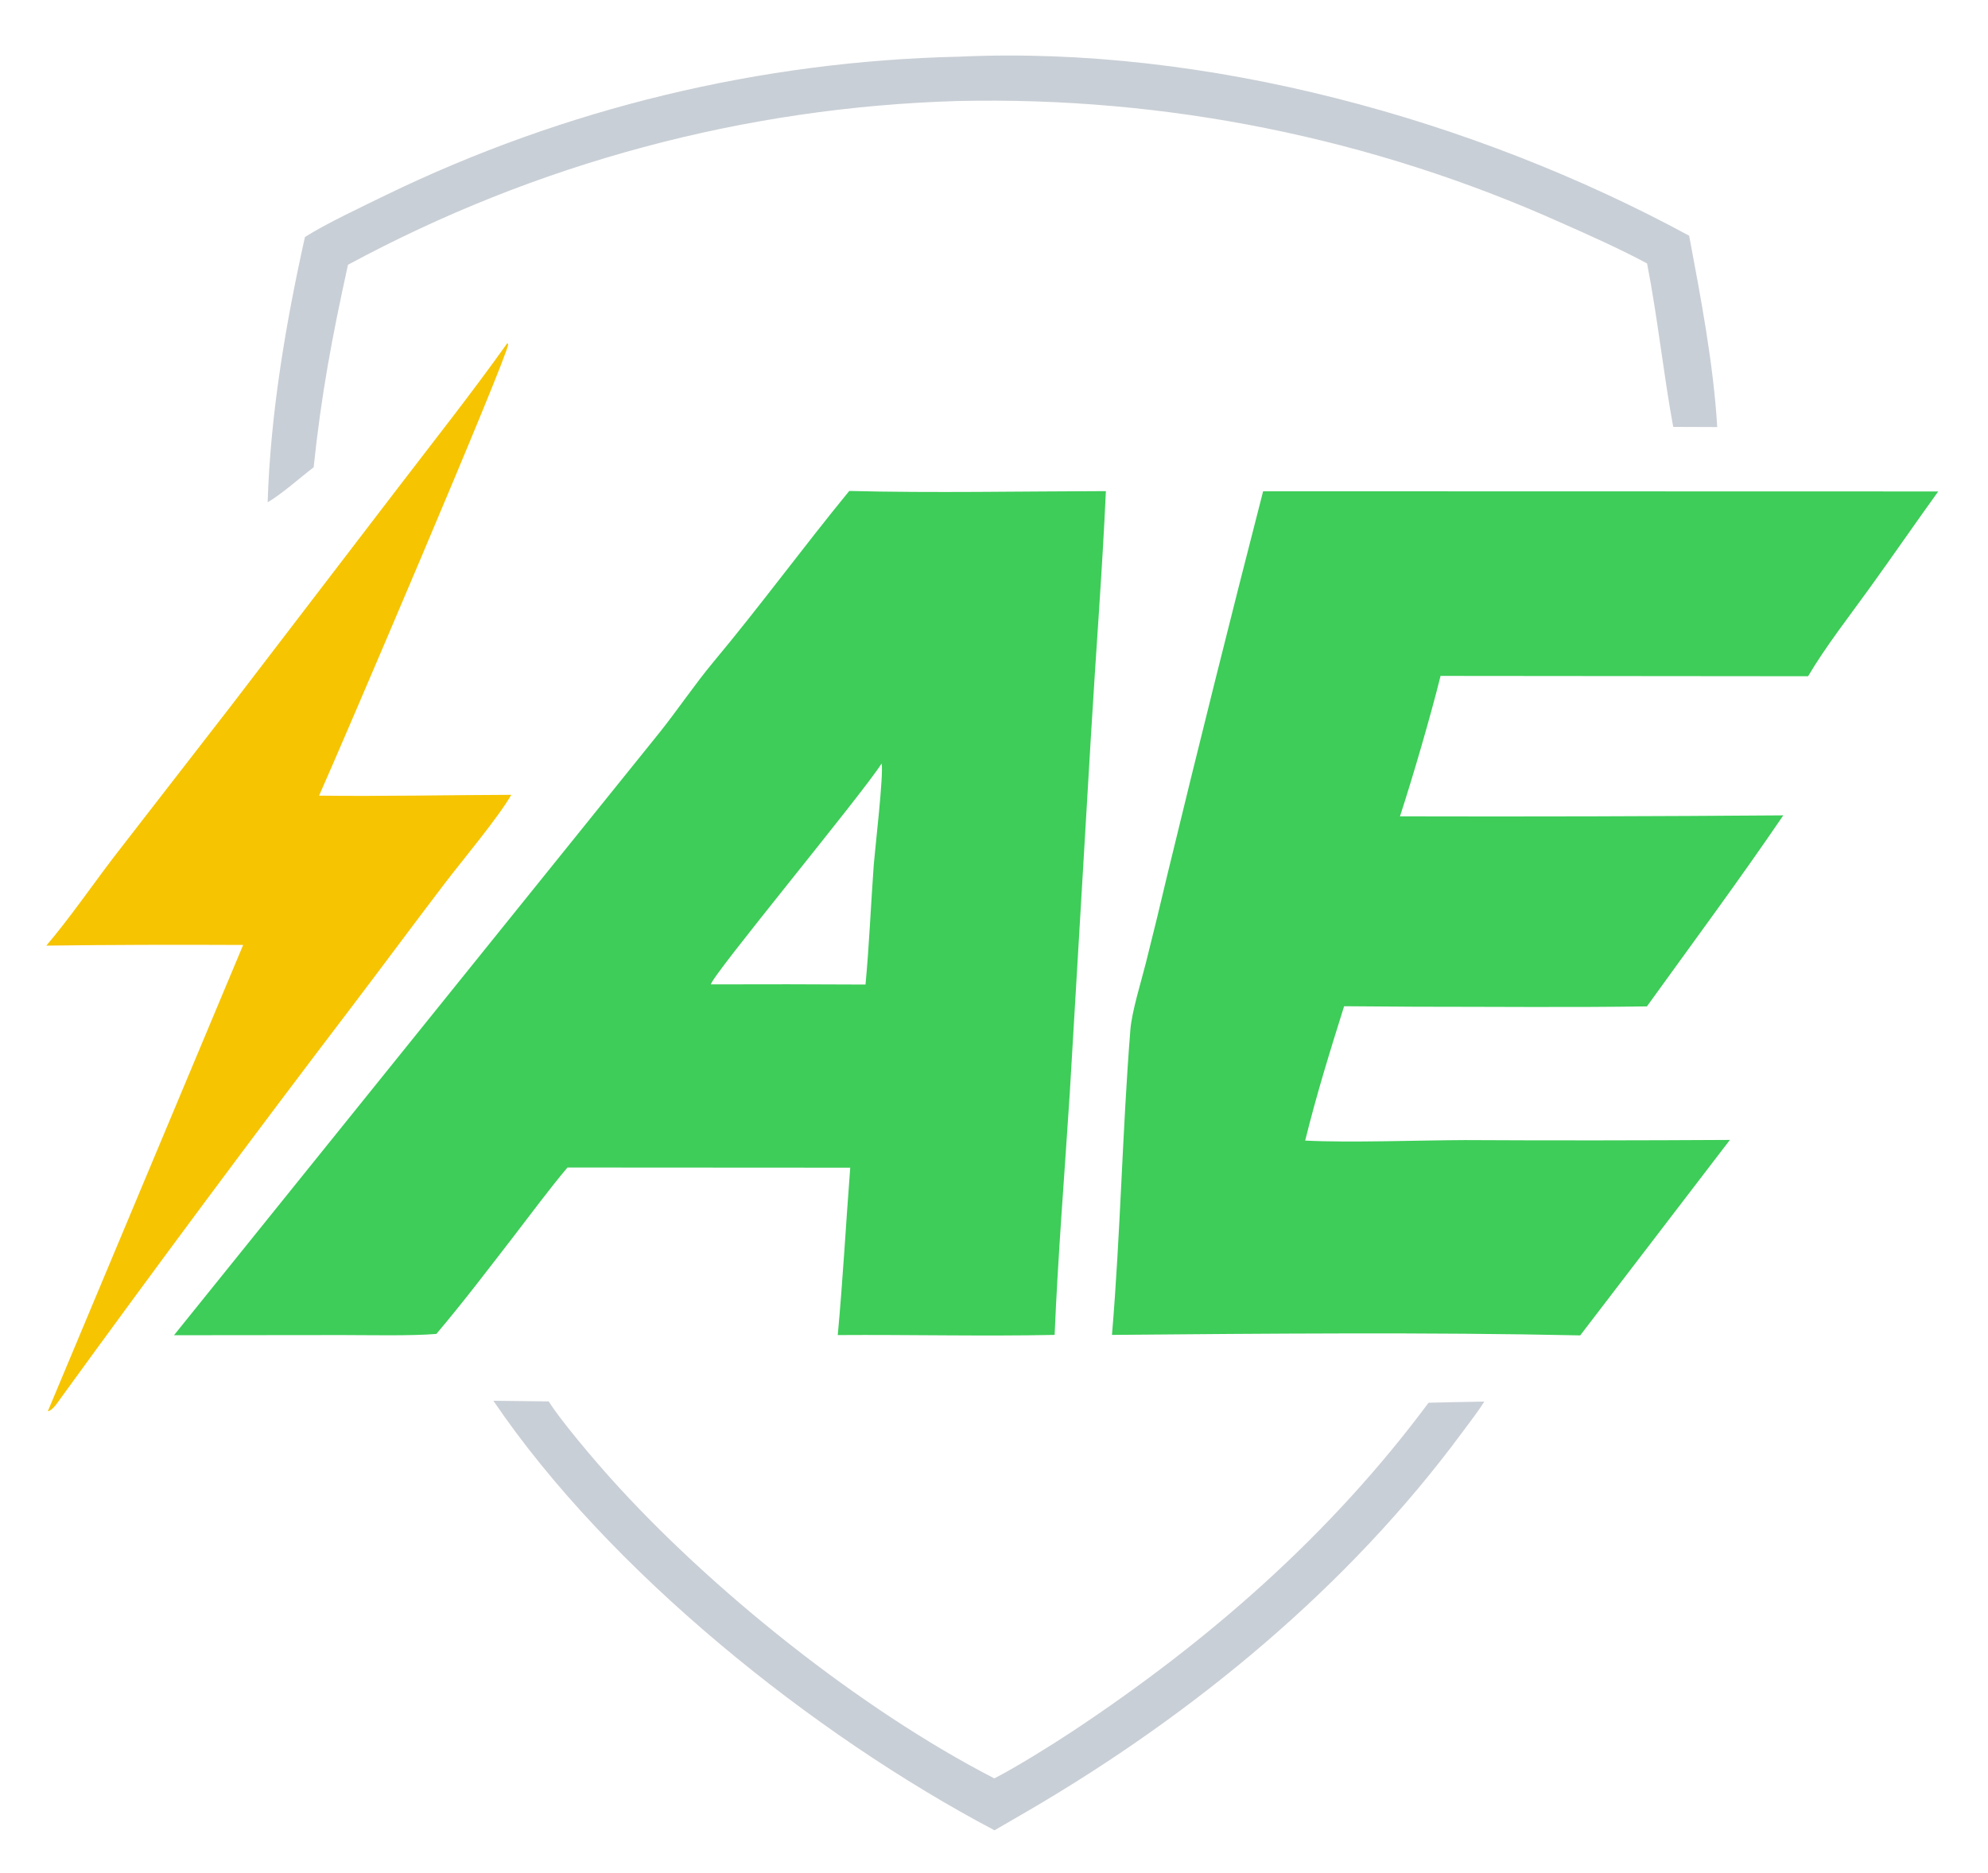
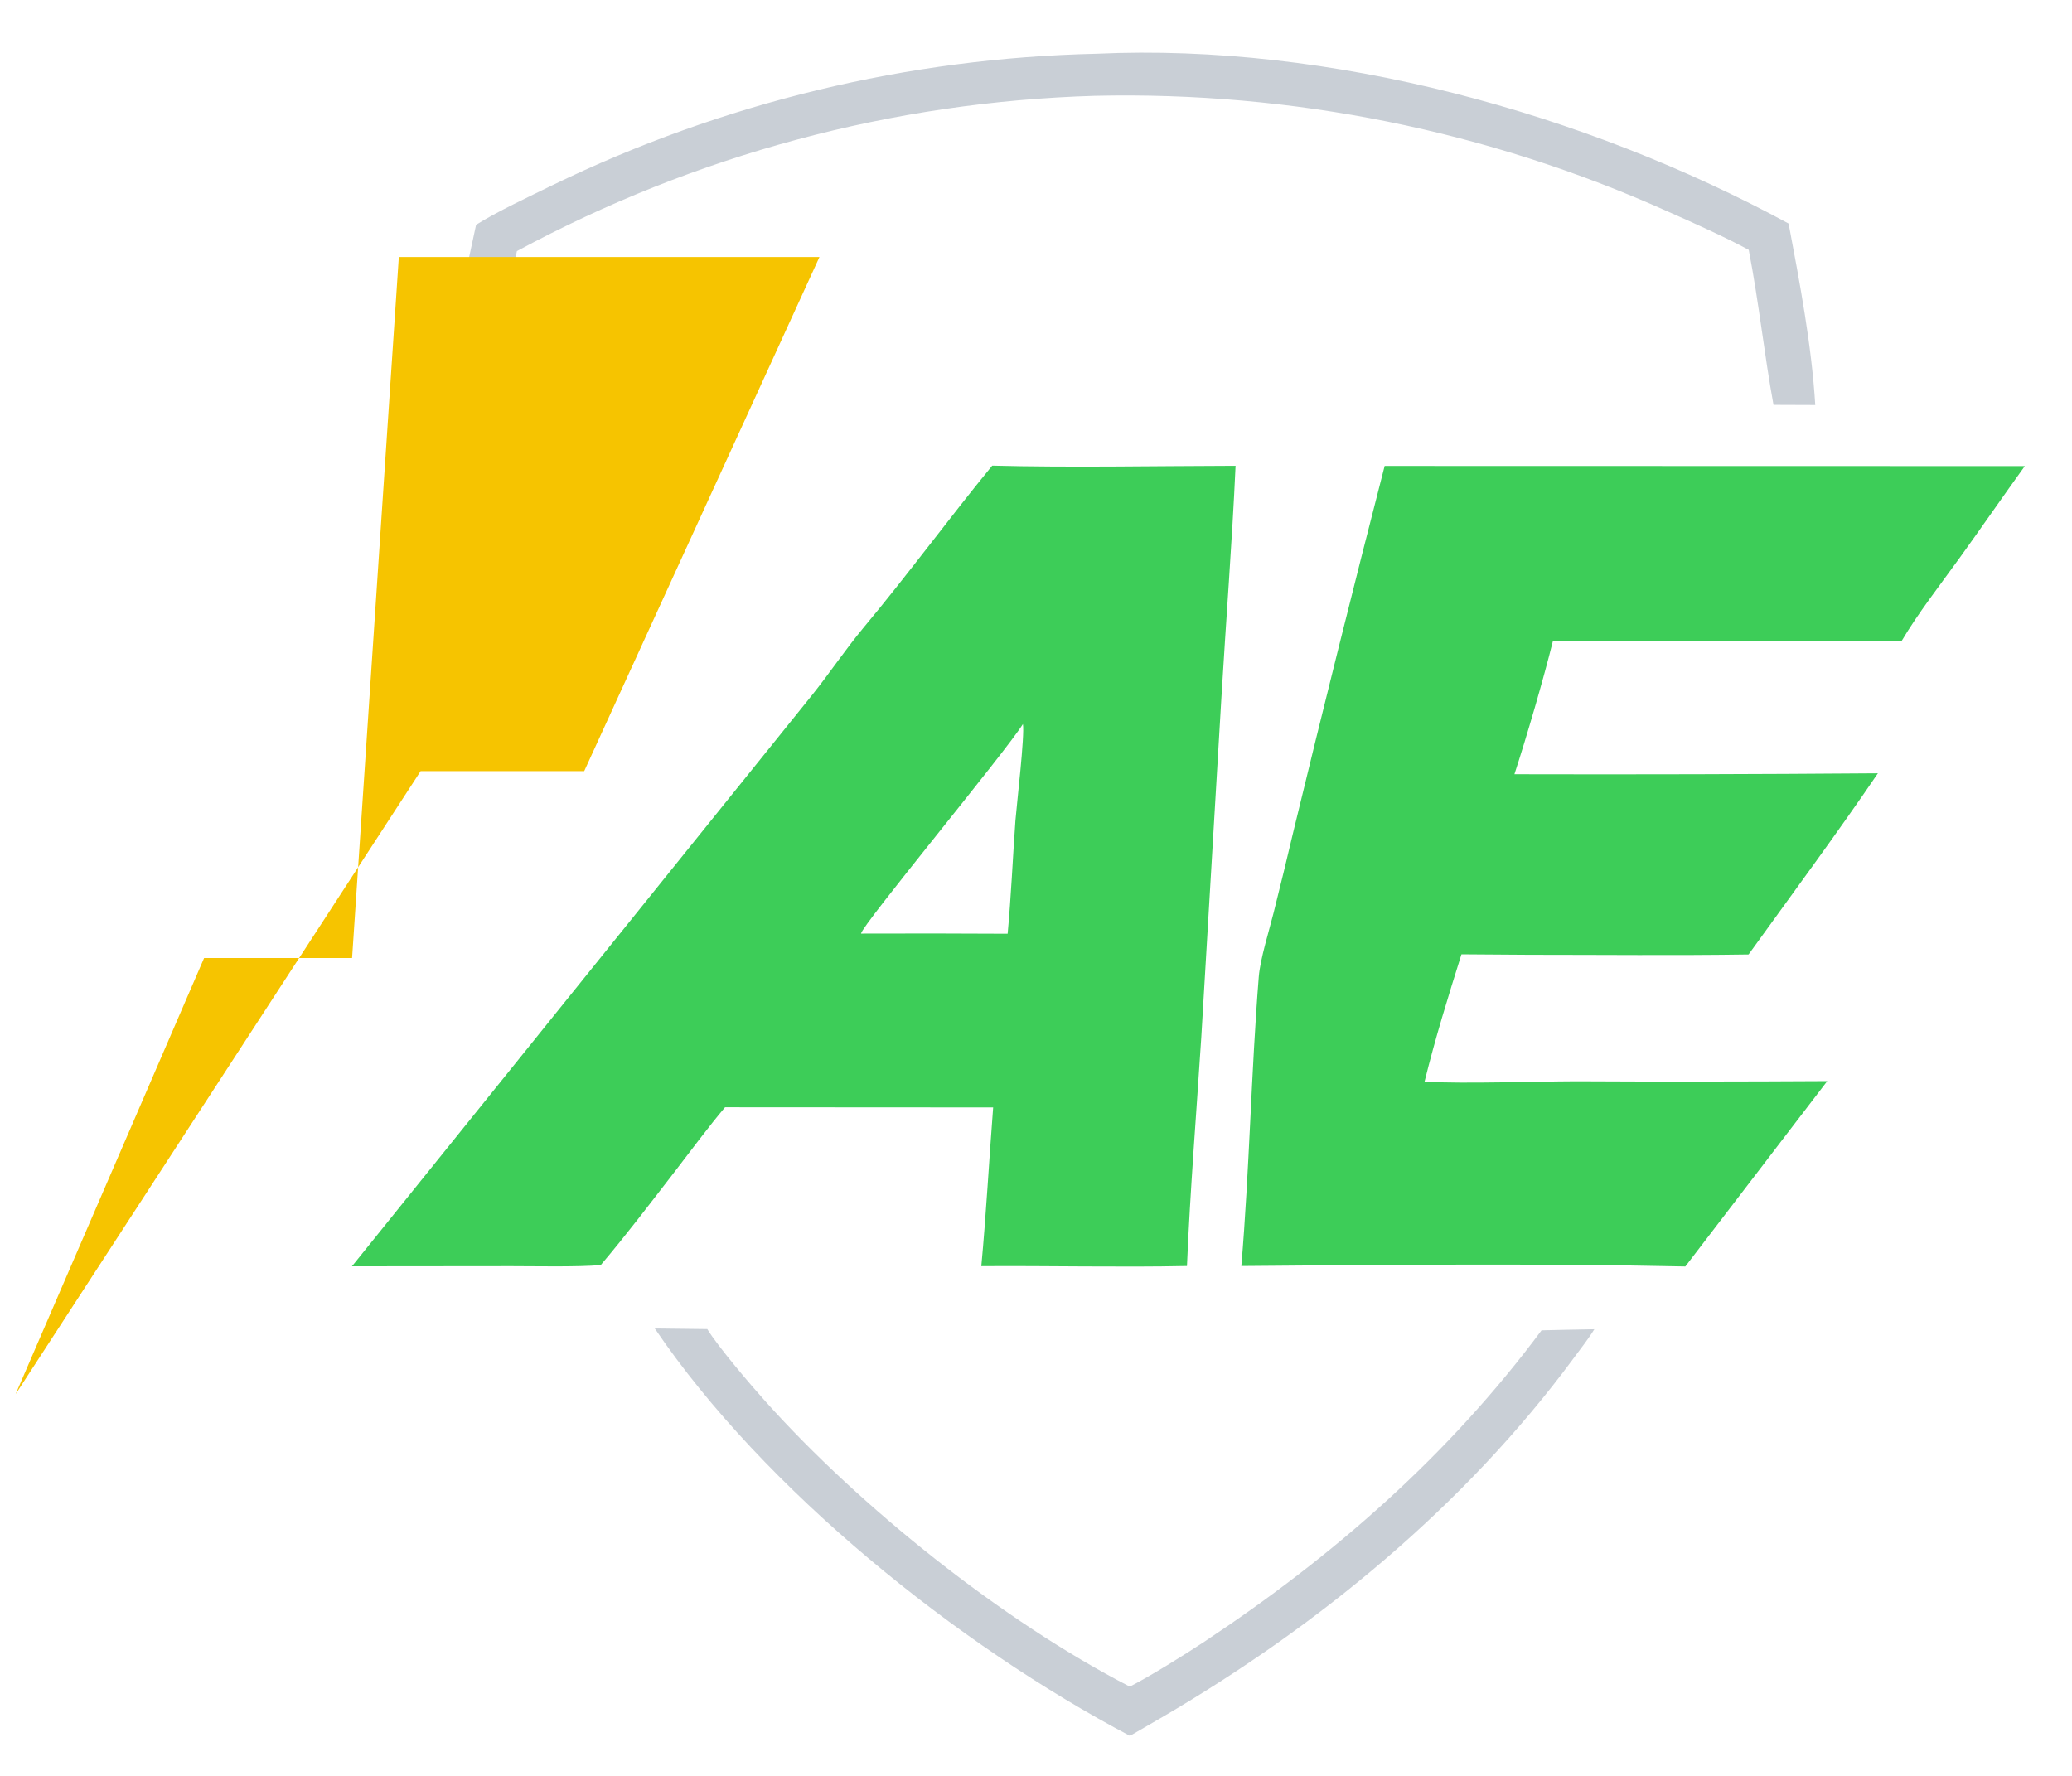
- <svg xmlns="http://www.w3.org/2000/svg" viewBox="420 450 1210 1140">
+ <svg xmlns="http://www.w3.org/2000/svg" viewBox="300 450 1330 1140">
  <path fill="#C9CFD6" d="M 1003.9 484.5 C 1153.9 477.6 1317.2 522.5 1448.1 593.5 C 1455.2 631.3 1462.9 671.6 1465.2 710.0 L 1438.4 709.9 C 1432.4 677.2 1429.1 644.5 1422.5 610.4 C 1407.2 602.1 1386.9 593 1370.6 585.8 C 1255.1 533.9 1129.4 508.6 1002.8 511.5 C 873.0 515.3 746.0 549.5 631.8 611.2 C 622.1 655.3 615.6 689.9 610.9 734.5 C 602.5 740.9 591.4 750.9 582.9 755.8 C 584.6 701.8 593.9 646.9 605.6 594.3 C 618.3 586.2 640.7 575.7 654.8 568.8 C 763.8 515.9 882.8 487.2 1003.9 484.5 z" />
  <path fill="#C9CFD6" d="M 720.3 1302.8 L 754.0 1303.2 C 760.9 1314.5 782.4 1339.7 791.6 1349.9 C 852.3 1417.6 943.6 1490.7 1025.2 1532.7 C 1038.5 1525.9 1060.3 1512.3 1073.0 1503.9 C 1156.1 1448.8 1230.0 1384.1 1289.5 1304.0 C 1300.8 1303.7 1312.1 1303.5 1323.4 1303.3 C 1319.8 1309.2 1314.0 1316.6 1309.8 1322.3 C 1240.3 1416.4 1146.5 1493.6 1046.0 1552.3 C 1039.1 1556.3 1032.2 1560.3 1025.3 1564.3 C 915.0 1506.1 790.5 1406.4 720.3 1302.8 z" />
  <path fill="#3DCD58" fill-rule="evenodd" d="M 936.9 748.9 C 987.2 750.2 1042.4 749.1 1093.1 749.0 C 1090.9 797.9 1086.9 848.8 1084.0 898.0 L 1071.1 1115.8 C 1068.0 1164.0 1063.9 1214.7 1061.9 1262.7 C 1018.9 1263.6 973.3 1262.5 929.9 1262.8 C 933.0 1229.6 934.9 1194.4 937.5 1160.9 L 765.4 1160.8 C 754.7 1173.4 742.7 1189.7 732.5 1202.9 C 717.1 1222.8 701.8 1243.0 685.6 1262.1 C 670.3 1263.4 644.2 1262.8 628.4 1262.8 L 525.9 1262.9 L 821.5 895.9 C 832.5 882.1 842.7 866.9 853.9 853.4 C 882.4 819.3 908.8 783.2 936.9 748.9 z M 956.6 914.8 C 957.9 921.6 952.6 966.6 951.8 976.7 C 950.1 1000.3 949.0 1026.0 946.8 1049.4 C 915.4 1049.2 884.1 1049.2 852.7 1049.3 C 852.7 1044.6 945.0 933.3 956.6 914.8 z" />
  <path fill="#3DCD58" d="M 1188.8 749.1 L 1599.7 749.2 C 1585.8 768.5 1572.3 788.1 1558.4 807.4 C 1545.9 824.8 1531.3 843.4 1520.5 861.7 L 1296.8 861.5 C 1290.7 886.1 1279.9 923.1 1272.1 947.0 C 1349.9 947.2 1427.6 947.0 1505.4 946.4 C 1479.9 984.0 1449.0 1025.8 1422.4 1062.7 C 1375.8 1063.4 1328 1062.9 1281.3 1062.9 L 1238.1 1062.6 C 1229.5 1090 1221.3 1116.4 1214.4 1144.4 C 1241.4 1145.8 1283.5 1144.2 1311.7 1144.1 C 1365.5 1144.4 1419.2 1144.3 1472.9 1144.0 L 1381.8 1263.0 C 1289.8 1261.0 1189.3 1261.9 1096.8 1262.7 C 1102.0 1201.2 1103.1 1138.5 1108.0 1077.0 C 1108.9 1065.7 1114.6 1047.6 1117.5 1036.0 C 1122 1018.2 1126.3 1000.4 1130.5 982.6 C 1149.4 904.6 1168.8 826.8 1188.8 749.1 z" />
-   <path fill="#F6C400" d="M 728.8 658.9 L 729.3 659.7 C 729.0 667.2 625.8 908.7 614.2 934.4 C 652.1 934.9 693.1 934.0 731.2 933.9 C 723.0 948.1 701.7 973.4 690.8 987.7 C 671.8 1012.6 653.2 1037.8 634.2 1062.8 C 574.4 1141.3 515.5 1220.6 457.5 1300.5 C 455.4 1303.3 452.2 1308.7 449.1 1309.2 L 568.0 1025.3 C 528.0 1025.1 488.1 1025.2 448.2 1025.7 C 462.5 1008.9 475.7 989.6 489.2 971.9 L 560.5 879.9 L 661.7 747.7 C 684.5 717.9 707.0 689.5 728.8 658.9 z" />
+   <path fill="#F6C400" d="M 556 615 L 826 615 L 675 945 L 570 945 L 310 1345 L 431 1065 L 526 1065 Z" />
</svg>
